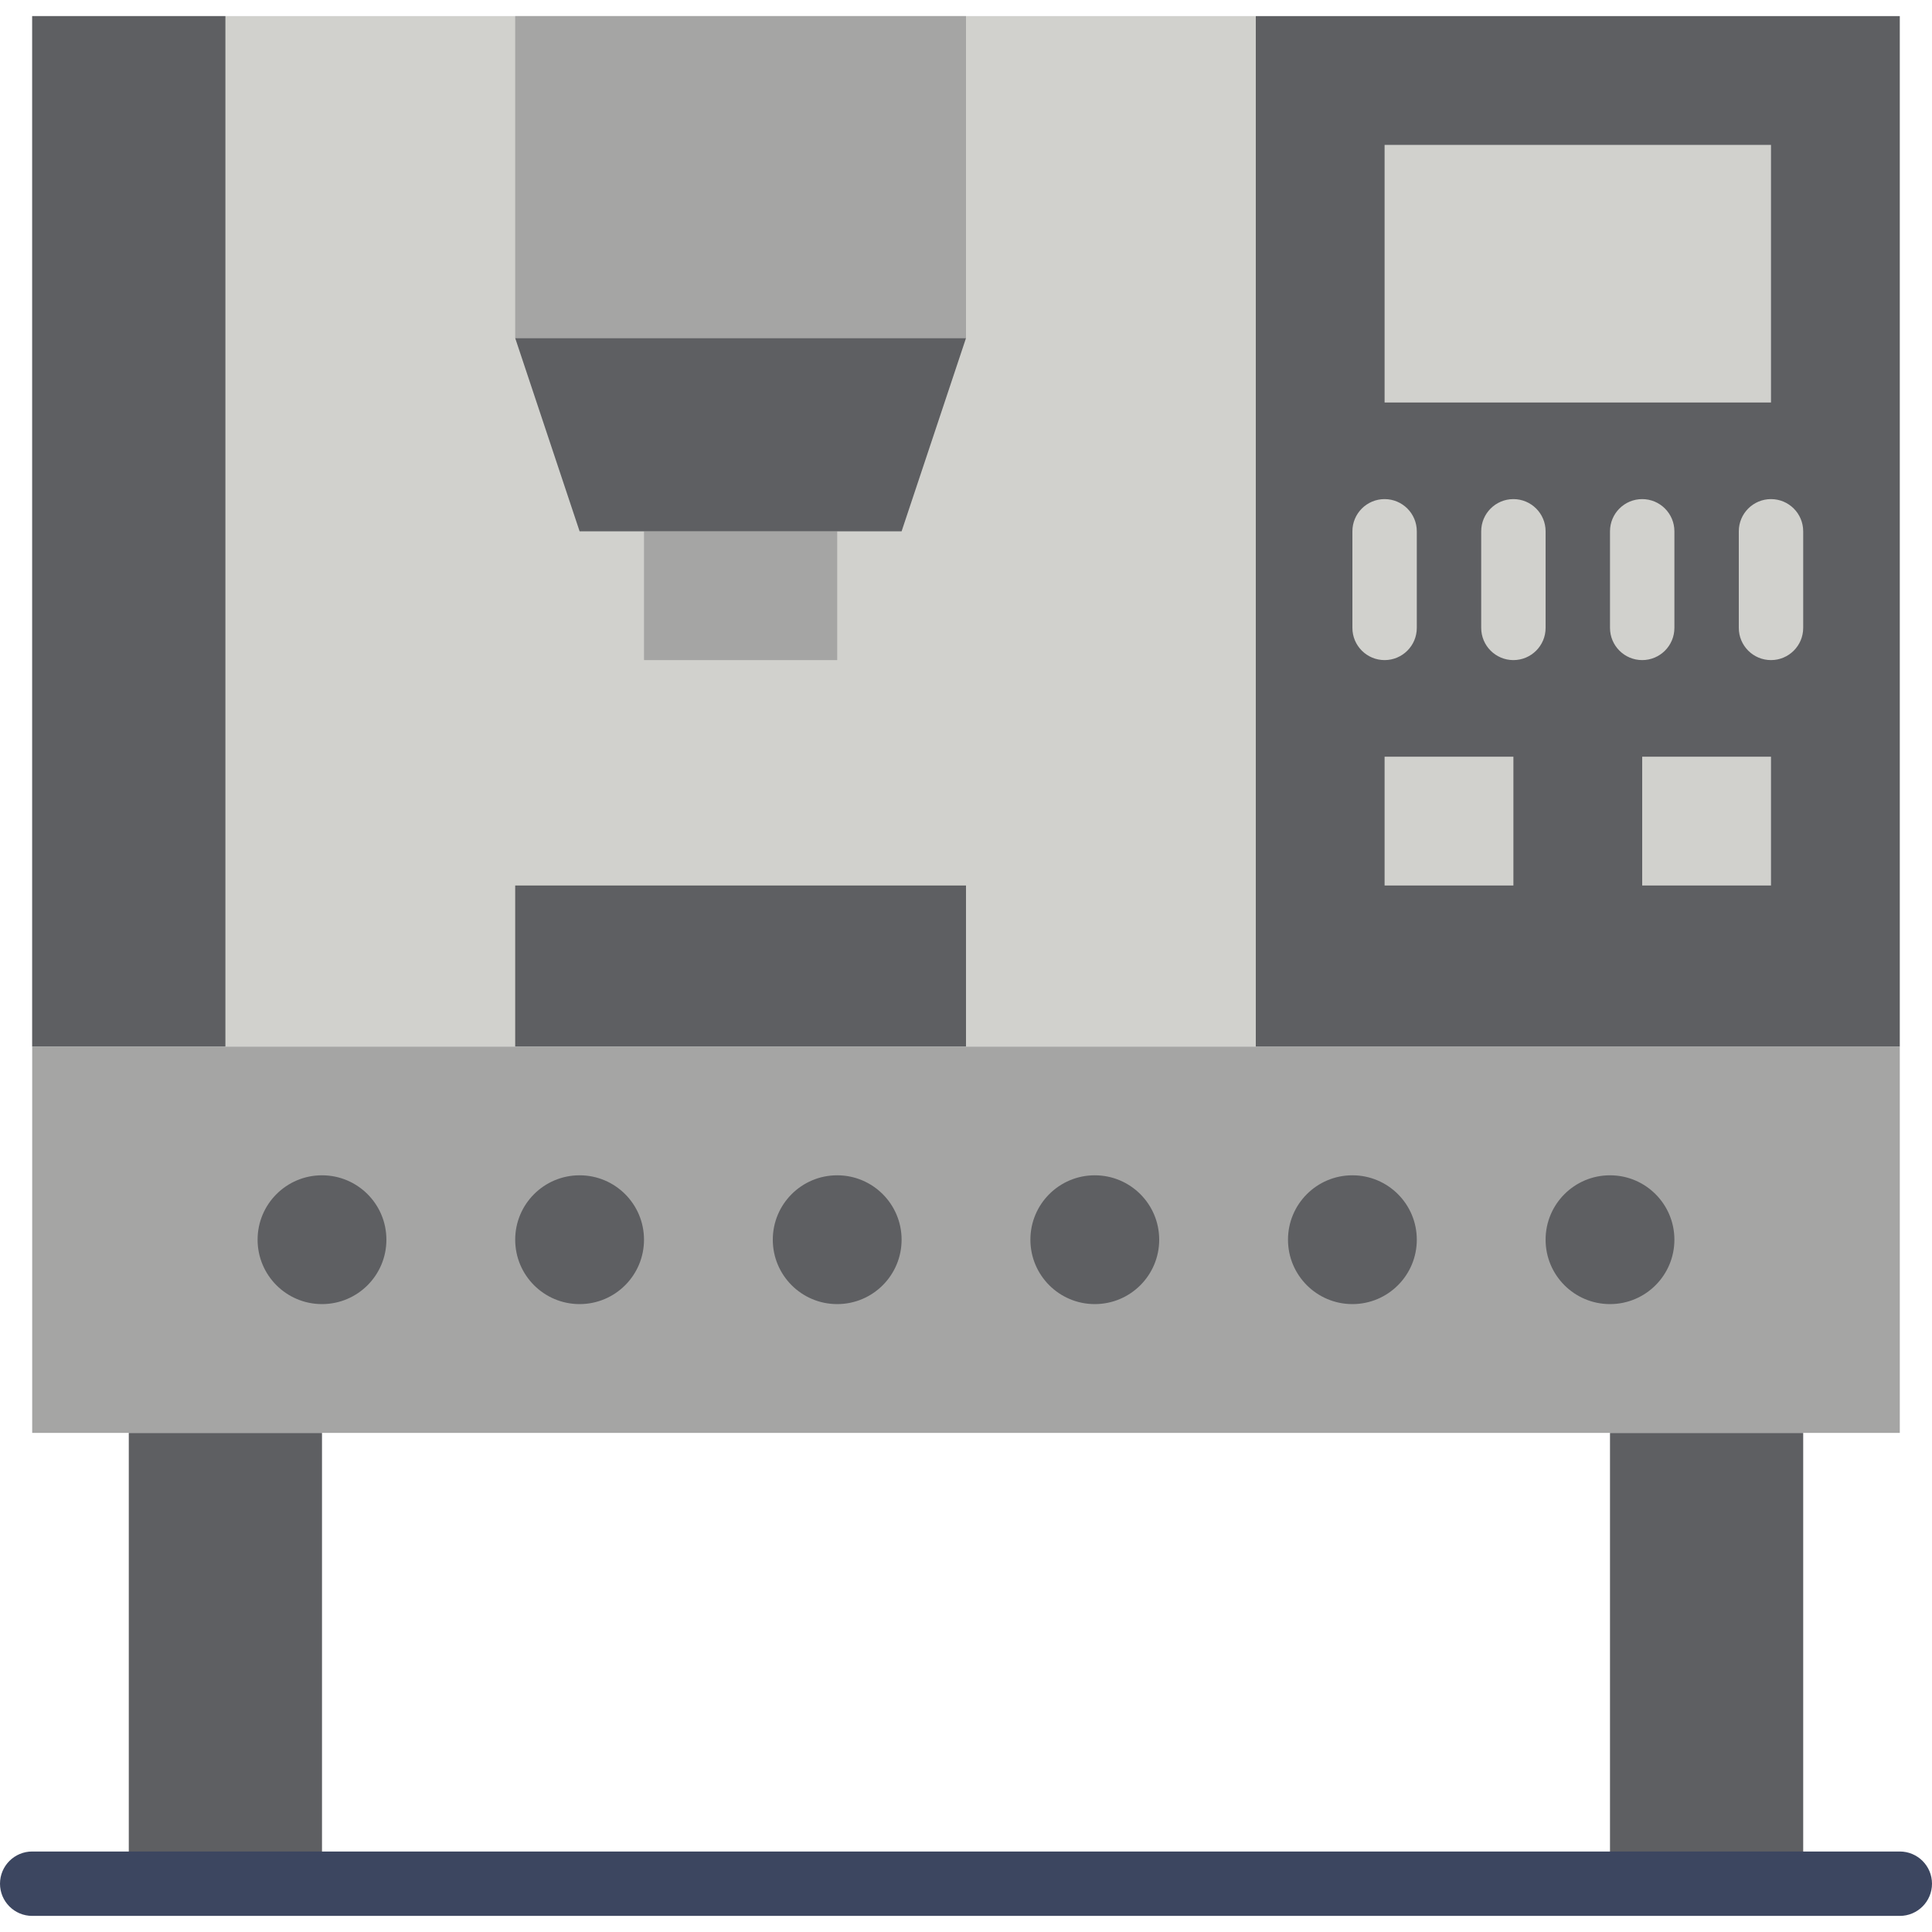
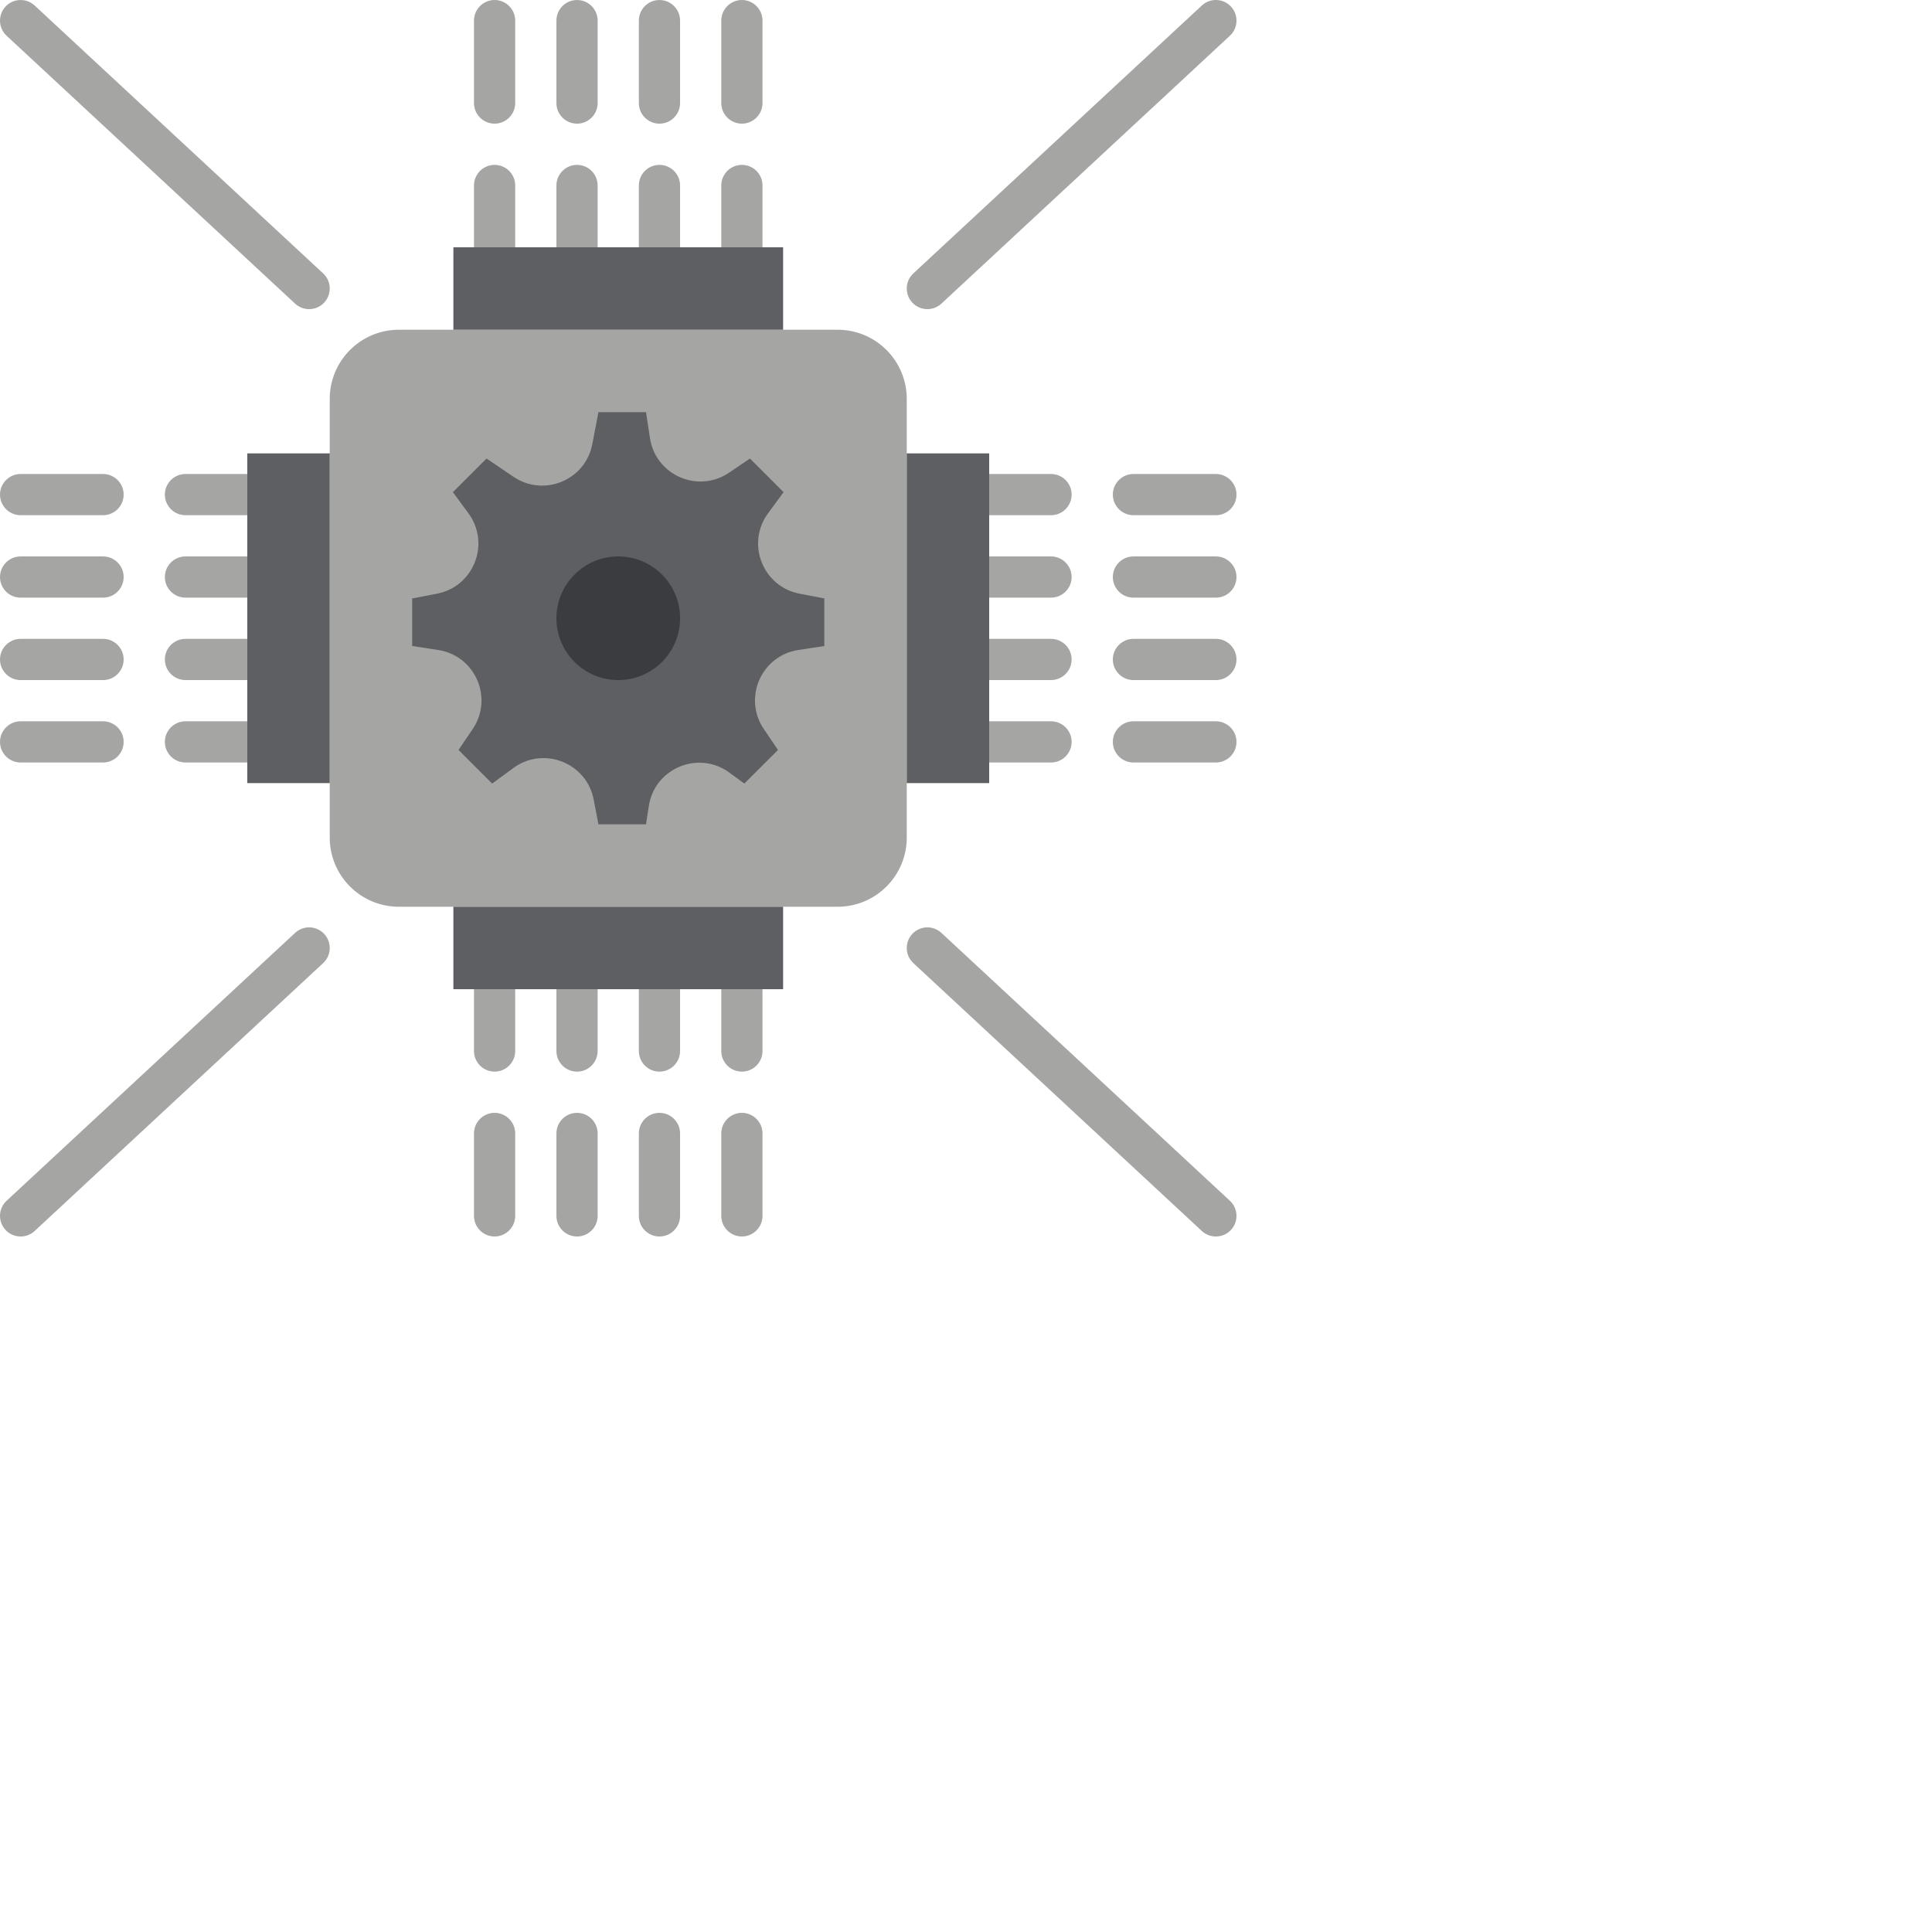
- <svg xmlns="http://www.w3.org/2000/svg" height="800px" width="800px" version="1.1" id="Layer_1" viewBox="0 0 512 512" xml:space="preserve">
-   <g>
+ <svg xmlns="http://www.w3.org/2000/svg" height="800px" width="800px" version="1.2" id="Layer_1" viewBox="0 0 800px 800px" xml:space="preserve" baseProfile="tiny-ps">
+   <g transform="translate(0 -1)">
    <g>
-       <polygon style="fill:#5E5F62;" points="34.132,499.2 85.332,499.2 85.332,379.733 34.132,379.733   " />
-       <polygon style="fill:#5E5F62;" points="426.666,499.2 477.866,499.2 477.866,379.733 426.666,379.733   " />
-     </g>
-     <polygon style="fill:#A5A5A4;" points="8.532,379.733 503.466,379.733 503.466,277.333 8.532,277.333  " />
-     <path style="fill:#3C4660;" d="M503.467,507.733H8.533C3.823,507.733,0,503.91,0,499.2s3.823-8.533,8.533-8.533h494.933   c4.71,0,8.533,3.823,8.533,8.533S508.177,507.733,503.467,507.733" />
-     <polygon style="fill:#5E5F62;" points="332.799,277.333 503.466,277.333 503.466,4.267 332.799,4.267  " />
-     <g>
-       <polygon style="fill:#D1D1CD;" points="366.932,106.667 469.333,106.667 469.333,38.4 366.932,38.4   " />
-       <path style="fill:#D1D1CD;" d="M366.933,174.933c-4.71,0-8.533-3.823-8.533-8.533v-25.6c0-4.71,3.823-8.533,8.533-8.533    c4.71,0,8.533,3.823,8.533,8.533v25.6C375.467,171.11,371.644,174.933,366.933,174.933" />
-       <path style="fill:#D1D1CD;" d="M469.333,174.933c-4.71,0-8.533-3.823-8.533-8.533v-25.6c0-4.71,3.823-8.533,8.533-8.533    c4.71,0,8.533,3.823,8.533,8.533v25.6C477.867,171.11,474.044,174.933,469.333,174.933" />
-       <path style="fill:#D1D1CD;" d="M435.2,174.933c-4.71,0-8.533-3.823-8.533-8.533v-25.6c0-4.71,3.823-8.533,8.533-8.533    c4.71,0,8.533,3.823,8.533,8.533v25.6C443.733,171.11,439.91,174.933,435.2,174.933" />
-       <path style="fill:#D1D1CD;" d="M401.067,174.933c-4.71,0-8.533-3.823-8.533-8.533v-25.6c0-4.71,3.823-8.533,8.533-8.533    c4.71,0,8.533,3.823,8.533,8.533v25.6C409.6,171.11,405.777,174.933,401.067,174.933" />
-       <polygon style="fill:#D1D1CD;" points="366.932,234.667 401.066,234.667 401.066,200.533 366.932,200.533   " />
-       <polygon style="fill:#D1D1CD;" points="435.199,234.667 469.333,234.667 469.333,200.533 435.199,200.533   " />
+       <path style="fill:#A5A5A4;" d="M102.402,214.338h-25.6c-4.71,0-8.533-3.823-8.533-8.533s3.823-8.533,8.533-8.533h25.6    c4.71,0,8.533,3.823,8.533,8.533S107.113,214.338,102.402,214.338" />
+       <path style="fill:#A5A5A4;" d="M102.402,316.738h-25.6c-4.71,0-8.533-3.823-8.533-8.533s3.823-8.533,8.533-8.533h25.6    c4.71,0,8.533,3.823,8.533,8.533S107.113,316.738,102.402,316.738" />
+       <path style="fill:#A5A5A4;" d="M102.402,282.605h-25.6c-4.71,0-8.533-3.823-8.533-8.533s3.823-8.533,8.533-8.533h25.6    c4.71,0,8.533,3.823,8.533,8.533S107.113,282.605,102.402,282.605" />
+       <path style="fill:#A5A5A4;" d="M102.402,248.471h-25.6c-4.71,0-8.533-3.823-8.533-8.533c0-4.71,3.823-8.533,8.533-8.533h25.6    c4.71,0,8.533,3.823,8.533,8.533C110.936,244.648,107.113,248.471,102.402,248.471" />
+       <path style="fill:#A5A5A4;" d="M435.202,214.338h-25.6c-4.71,0-8.533-3.823-8.533-8.533s3.823-8.533,8.533-8.533h25.6    c4.71,0,8.533,3.823,8.533,8.533S439.913,214.338,435.202,214.338" />
+       <path style="fill:#A5A5A4;" d="M435.202,316.738h-25.6c-4.71,0-8.533-3.823-8.533-8.533s3.823-8.533,8.533-8.533h25.6    c4.71,0,8.533,3.823,8.533,8.533S439.913,316.738,435.202,316.738" />
+       <path style="fill:#A5A5A4;" d="M435.202,282.605h-25.6c-4.71,0-8.533-3.823-8.533-8.533s3.823-8.533,8.533-8.533h25.6    c4.71,0,8.533,3.823,8.533,8.533S439.913,282.605,435.202,282.605" />
+       <path style="fill:#A5A5A4;" d="M435.202,248.471h-25.6c-4.71,0-8.533-3.823-8.533-8.533c0-4.71,3.823-8.533,8.533-8.533h25.6    c4.71,0,8.533,3.823,8.533,8.533C443.736,244.648,439.913,248.471,435.202,248.471" />
+       <path style="fill:#A5A5A4;" d="M307.202,111.938c-4.71,0-8.533-3.823-8.533-8.533v-25.6c0-4.71,3.823-8.533,8.533-8.533    c4.71,0,8.533,3.823,8.533,8.533v25.6C315.736,108.115,311.913,111.938,307.202,111.938" />
+       <path style="fill:#A5A5A4;" d="M204.802,111.938c-4.71,0-8.533-3.823-8.533-8.533v-25.6c0-4.71,3.823-8.533,8.533-8.533    s8.533,3.823,8.533,8.533v25.6C213.336,108.115,209.513,111.938,204.802,111.938" />
+       <path style="fill:#A5A5A4;" d="M238.936,111.938c-4.71,0-8.533-3.823-8.533-8.533v-25.6c0-4.71,3.823-8.533,8.533-8.533    s8.533,3.823,8.533,8.533v25.6C247.469,108.115,243.646,111.938,238.936,111.938" />
+       <path style="fill:#A5A5A4;" d="M273.069,111.938c-4.71,0-8.533-3.823-8.533-8.533v-25.6c0-4.71,3.823-8.533,8.533-8.533    s8.533,3.823,8.533,8.533v25.6C281.602,108.115,277.779,111.938,273.069,111.938" />
+       <path style="fill:#A5A5A4;" d="M307.202,444.738c-4.71,0-8.533-3.823-8.533-8.533v-25.6c0-4.71,3.823-8.533,8.533-8.533    c4.71,0,8.533,3.823,8.533,8.533v25.6C315.736,440.915,311.913,444.738,307.202,444.738" />
+       <path style="fill:#A5A5A4;" d="M204.802,444.738c-4.71,0-8.533-3.823-8.533-8.533v-25.6c0-4.71,3.823-8.533,8.533-8.533    s8.533,3.823,8.533,8.533v25.6C213.336,440.915,209.513,444.738,204.802,444.738" />
+       <path style="fill:#A5A5A4;" d="M238.936,444.738c-4.71,0-8.533-3.823-8.533-8.533v-25.6c0-4.71,3.823-8.533,8.533-8.533    s8.533,3.823,8.533,8.533v25.6C247.469,440.915,243.646,444.738,238.936,444.738" />
+       <path style="fill:#A5A5A4;" d="M273.069,444.738c-4.71,0-8.533-3.823-8.533-8.533v-25.6c0-4.71,3.823-8.533,8.533-8.533    s8.533,3.823,8.533,8.533v25.6C281.602,440.915,277.779,444.738,273.069,444.738" />
+       <path style="fill:#A5A5A4;" d="M42.669,214.338H8.536c-4.71,0-8.533-3.823-8.533-8.533s3.823-8.533,8.533-8.533h34.133    c4.71,0,8.533,3.823,8.533,8.533S47.379,214.338,42.669,214.338" />
+       <path style="fill:#A5A5A4;" d="M42.669,248.471H8.536c-4.71,0-8.533-3.823-8.533-8.533c0-4.71,3.823-8.533,8.533-8.533h34.133    c4.71,0,8.533,3.823,8.533,8.533C51.202,244.648,47.379,248.471,42.669,248.471" />
+       <path style="fill:#A5A5A4;" d="M42.669,282.605H8.536c-4.71,0-8.533-3.823-8.533-8.533s3.823-8.533,8.533-8.533h34.133    c4.71,0,8.533,3.823,8.533,8.533S47.379,282.605,42.669,282.605" />
+       <path style="fill:#A5A5A4;" d="M42.669,316.738H8.536c-4.71,0-8.533-3.823-8.533-8.533s3.823-8.533,8.533-8.533h34.133    c4.71,0,8.533,3.823,8.533,8.533S47.379,316.738,42.669,316.738" />
+       <path style="fill:#A5A5A4;" d="M503.469,214.338h-34.133c-4.71,0-8.533-3.823-8.533-8.533s3.823-8.533,8.533-8.533h34.133    c4.71,0,8.533,3.823,8.533,8.533S508.179,214.338,503.469,214.338" />
+       <path style="fill:#A5A5A4;" d="M503.469,248.471h-34.133c-4.71,0-8.533-3.823-8.533-8.533c0-4.71,3.823-8.533,8.533-8.533h34.133    c4.71,0,8.533,3.823,8.533,8.533C512.002,244.648,508.179,248.471,503.469,248.471" />
+       <path style="fill:#A5A5A4;" d="M503.469,282.605h-34.133c-4.71,0-8.533-3.823-8.533-8.533s3.823-8.533,8.533-8.533h34.133    c4.71,0,8.533,3.823,8.533,8.533S508.179,282.605,503.469,282.605" />
+       <path style="fill:#A5A5A4;" d="M503.469,316.738h-34.133c-4.71,0-8.533-3.823-8.533-8.533s3.823-8.533,8.533-8.533h34.133    c4.71,0,8.533,3.823,8.533,8.533S508.179,316.738,503.469,316.738" />
+       <path style="fill:#A5A5A4;" d="M204.802,513.005c-4.71,0-8.533-3.823-8.533-8.533v-34.133c0-4.71,3.823-8.533,8.533-8.533    s8.533,3.823,8.533,8.533v34.133C213.336,509.182,209.513,513.005,204.802,513.005" />
+       <path style="fill:#A5A5A4;" d="M238.936,513.005c-4.71,0-8.533-3.823-8.533-8.533v-34.133c0-4.71,3.823-8.533,8.533-8.533    s8.533,3.823,8.533,8.533v34.133C247.469,509.182,243.646,513.005,238.936,513.005" />
+       <path style="fill:#A5A5A4;" d="M273.069,513.005c-4.71,0-8.533-3.823-8.533-8.533v-34.133c0-4.71,3.823-8.533,8.533-8.533    s8.533,3.823,8.533,8.533v34.133C281.602,509.182,277.779,513.005,273.069,513.005" />
+       <path style="fill:#A5A5A4;" d="M307.202,513.005c-4.71,0-8.533-3.823-8.533-8.533v-34.133c0-4.71,3.823-8.533,8.533-8.533    c4.71,0,8.533,3.823,8.533,8.533v34.133C315.736,509.182,311.913,513.005,307.202,513.005" />
+       <path style="fill:#A5A5A4;" d="M204.802,52.205c-4.71,0-8.533-3.823-8.533-8.533V9.538c0-4.71,3.823-8.533,8.533-8.533    s8.533,3.823,8.533,8.533v34.133C213.336,48.382,209.513,52.205,204.802,52.205" />
+       <path style="fill:#A5A5A4;" d="M238.936,52.205c-4.71,0-8.533-3.823-8.533-8.533V9.538c0-4.71,3.823-8.533,8.533-8.533    s8.533,3.823,8.533,8.533v34.133C247.469,48.382,243.646,52.205,238.936,52.205" />
+       <path style="fill:#A5A5A4;" d="M273.069,52.205c-4.71,0-8.533-3.823-8.533-8.533V9.538c0-4.71,3.823-8.533,8.533-8.533    s8.533,3.823,8.533,8.533v34.133C281.602,48.382,277.779,52.205,273.069,52.205" />
+       <path style="fill:#A5A5A4;" d="M307.202,52.205c-4.71,0-8.533-3.823-8.533-8.533V9.538c0-4.71,3.823-8.533,8.533-8.533    c4.71,0,8.533,3.823,8.533,8.533v34.133C315.736,48.382,311.913,52.205,307.202,52.205" />
+       <path style="fill:#A5A5A4;" d="M136.536,347.822V166.19c0-15.821,12.826-28.655,28.646-28.655h181.641    c15.821,0,28.646,12.834,28.646,28.655v181.632c0,15.821-12.826,28.646-28.646,28.646H165.182    C149.361,376.468,136.536,363.642,136.536,347.822" />
    </g>
    <g>
-       <path style="fill:#5E5F62;" d="M102.4,328.533c0,9.429-7.637,17.067-17.067,17.067s-17.067-7.637-17.067-17.067    c0-9.429,7.637-17.067,17.067-17.067S102.4,319.104,102.4,328.533" />
-       <path style="fill:#5E5F62;" d="M170.667,328.533c0,9.429-7.637,17.067-17.067,17.067s-17.067-7.637-17.067-17.067    c0-9.429,7.637-17.067,17.067-17.067S170.667,319.104,170.667,328.533" />
-       <path style="fill:#5E5F62;" d="M238.933,328.533c0,9.429-7.637,17.067-17.067,17.067c-9.429,0-17.067-7.637-17.067-17.067    c0-9.429,7.637-17.067,17.067-17.067C231.296,311.467,238.933,319.104,238.933,328.533" />
-       <path style="fill:#5E5F62;" d="M307.2,328.533c0,9.429-7.637,17.067-17.067,17.067c-9.429,0-17.067-7.637-17.067-17.067    c0-9.429,7.637-17.067,17.067-17.067C299.563,311.467,307.2,319.104,307.2,328.533" />
-       <path style="fill:#5E5F62;" d="M375.467,328.533c0,9.429-7.637,17.067-17.067,17.067c-9.429,0-17.067-7.637-17.067-17.067    c0-9.429,7.637-17.067,17.067-17.067C367.829,311.467,375.467,319.104,375.467,328.533" />
-       <path style="fill:#5E5F62;" d="M443.733,328.533c0,9.429-7.637,17.067-17.067,17.067s-17.067-7.637-17.067-17.067    c0-9.429,7.637-17.067,17.067-17.067S443.733,319.104,443.733,328.533" />
-     </g>
-     <polygon style="fill:#D1D1CD;" points="8.532,277.333 332.799,277.333 332.799,4.267 8.532,4.267  " />
-     <polygon style="fill:#5E5F62;" points="8.532,277.333 59.732,277.333 59.732,4.267 8.532,4.267  " />
-     <g>
-       <polygon style="fill:#A5A5A4;" points="136.532,89.6 255.999,89.6 255.999,4.267 136.532,4.267   " />
-       <polygon style="fill:#A5A5A4;" points="170.666,174.933 221.866,174.933 221.866,140.8 170.666,140.8   " />
+       <polygon style="fill:#5E5F62;" points="187.735,137.538 324.268,137.538 324.268,103.405 187.735,103.405   " />
+       <polygon style="fill:#5E5F62;" points="187.735,410.605 324.268,410.605 324.268,376.471 187.735,376.471   " />
+       <polygon style="fill:#5E5F62;" points="375.468,325.271 409.602,325.271 409.602,188.738 375.468,188.738   " />
+       <polygon style="fill:#5E5F62;" points="102.402,325.271 136.535,325.271 136.535,188.738 102.402,188.738   " />
    </g>
    <g>
-       <polygon style="fill:#5E5F62;" points="238.933,140.8 153.6,140.8 136.533,89.6 256,89.6   " />
-       <polygon style="fill:#5E5F62;" points="136.532,277.333 255.999,277.333 255.999,234.667 136.532,234.667   " />
+       <path style="fill:#A5A5A4;" d="M128.002,129.005c-2.082,0-4.164-0.751-5.811-2.278L2.724,15.793    c-3.447-3.209-3.644-8.61-0.444-12.066c3.217-3.447,8.61-3.644,12.066-0.444l119.467,110.933c3.447,3.209,3.644,8.61,0.444,12.066    C132.576,128.092,130.289,129.005,128.002,129.005" />
+       <path style="fill:#A5A5A4;" d="M384.002,129.005c-2.287,0-4.574-0.913-6.255-2.722c-3.2-3.456-3.004-8.858,0.444-12.066    L497.658,3.283c3.456-3.209,8.841-3.012,12.066,0.444c3.2,3.456,3.004,8.858-0.444,12.066L389.814,126.726    C388.167,128.254,386.085,129.005,384.002,129.005" />
+       <path style="fill:#A5A5A4;" d="M503.469,513.005c-2.082,0-4.164-0.751-5.811-2.278L378.191,399.793    c-3.447-3.209-3.644-8.61-0.444-12.066c3.217-3.439,8.602-3.644,12.066-0.444L509.28,498.216c3.447,3.209,3.644,8.61,0.444,12.066    C508.043,512.092,505.756,513.005,503.469,513.005" />
+       <path style="fill:#A5A5A4;" d="M8.536,513.005c-2.287,0-4.574-0.913-6.255-2.722c-3.2-3.456-3.004-8.858,0.444-12.066    l119.467-110.933c3.456-3.2,8.849-3.004,12.066,0.444c3.2,3.456,3.004,8.858-0.444,12.066L14.347,510.726    C12.7,512.254,10.618,513.005,8.536,513.005" />
    </g>
+     <path style="fill:#5E5F62;" d="M341.336,248.8l-10.266-1.971c-15.241-2.935-22.229-20.736-13.047-33.254l6.443-8.789   l-13.926-13.918l-8.653,5.862c-12.851,8.704-30.379,1.05-32.742-14.285l-1.655-10.769h-19.695l-2.543,13.261   c-2.867,14.899-20.045,22.007-32.606,13.5l-11.179-7.569l-13.926,13.918l6.443,8.789c9.182,12.518,2.193,30.319-13.047,33.254   l-10.266,1.971v19.695l10.778,1.655c15.334,2.355,22.98,19.891,14.276,32.734l-5.862,8.661l13.926,13.918l8.789-6.443   c12.51-9.173,30.319-2.185,33.246,13.047l1.971,10.274h19.695l1.169-7.578c2.406-15.684,20.591-23.211,33.382-13.833l6.178,4.531   l13.926-13.918l-5.862-8.661c-8.704-12.843-1.058-30.379,14.276-32.734l10.778-1.655V248.8z" />
+     <path style="fill:#3A3C3F;" d="M281.602,257.005c0,14.14-11.46,25.6-25.6,25.6c-14.14,0-25.6-11.46-25.6-25.6   c0-14.14,11.46-25.6,25.6-25.6C270.142,231.405,281.602,242.865,281.602,257.005" />
  </g>
</svg>
